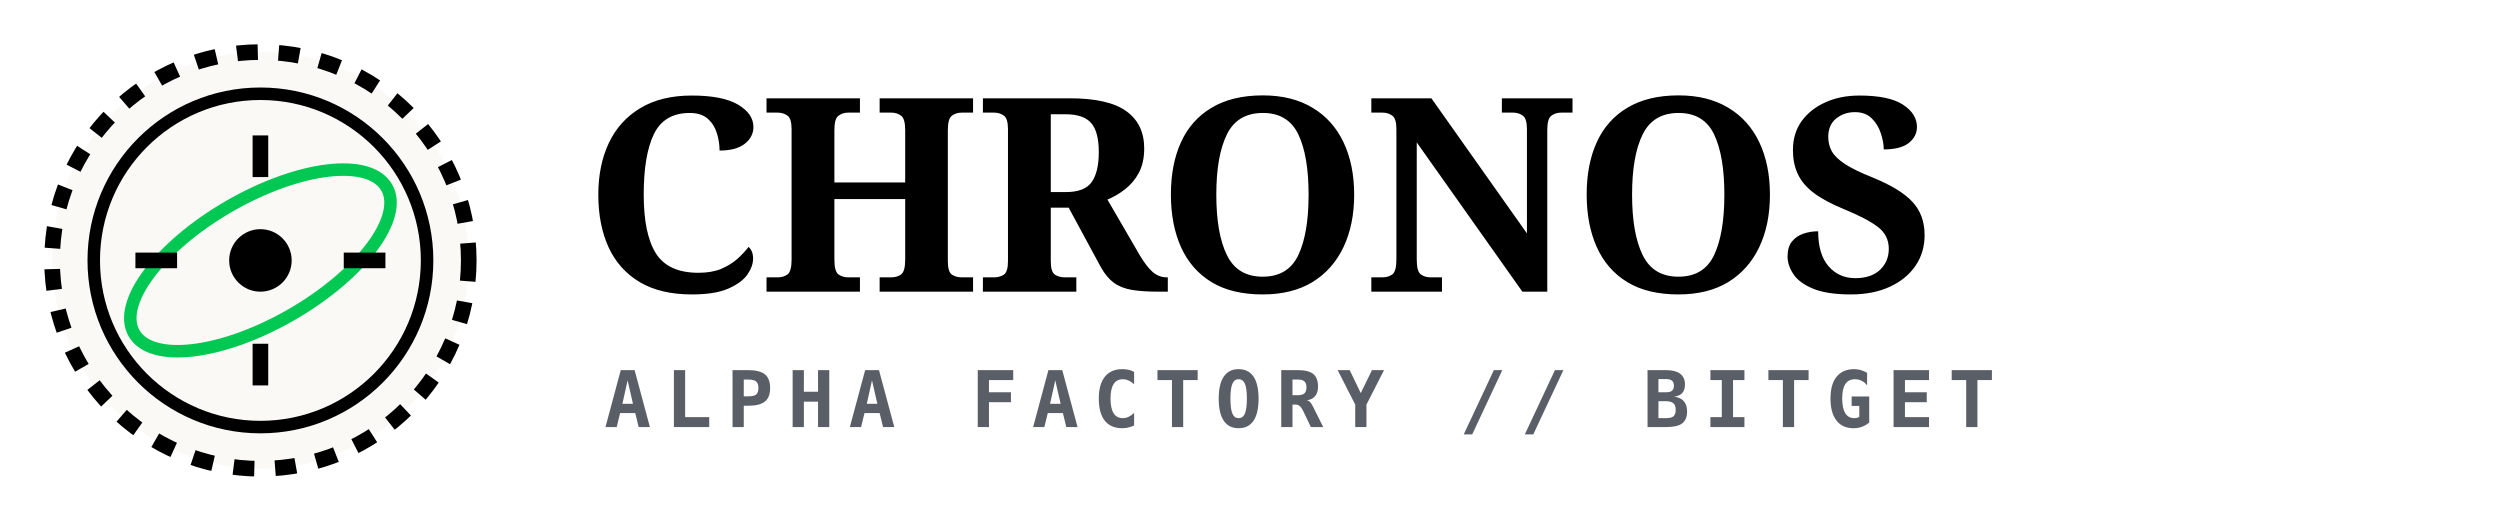
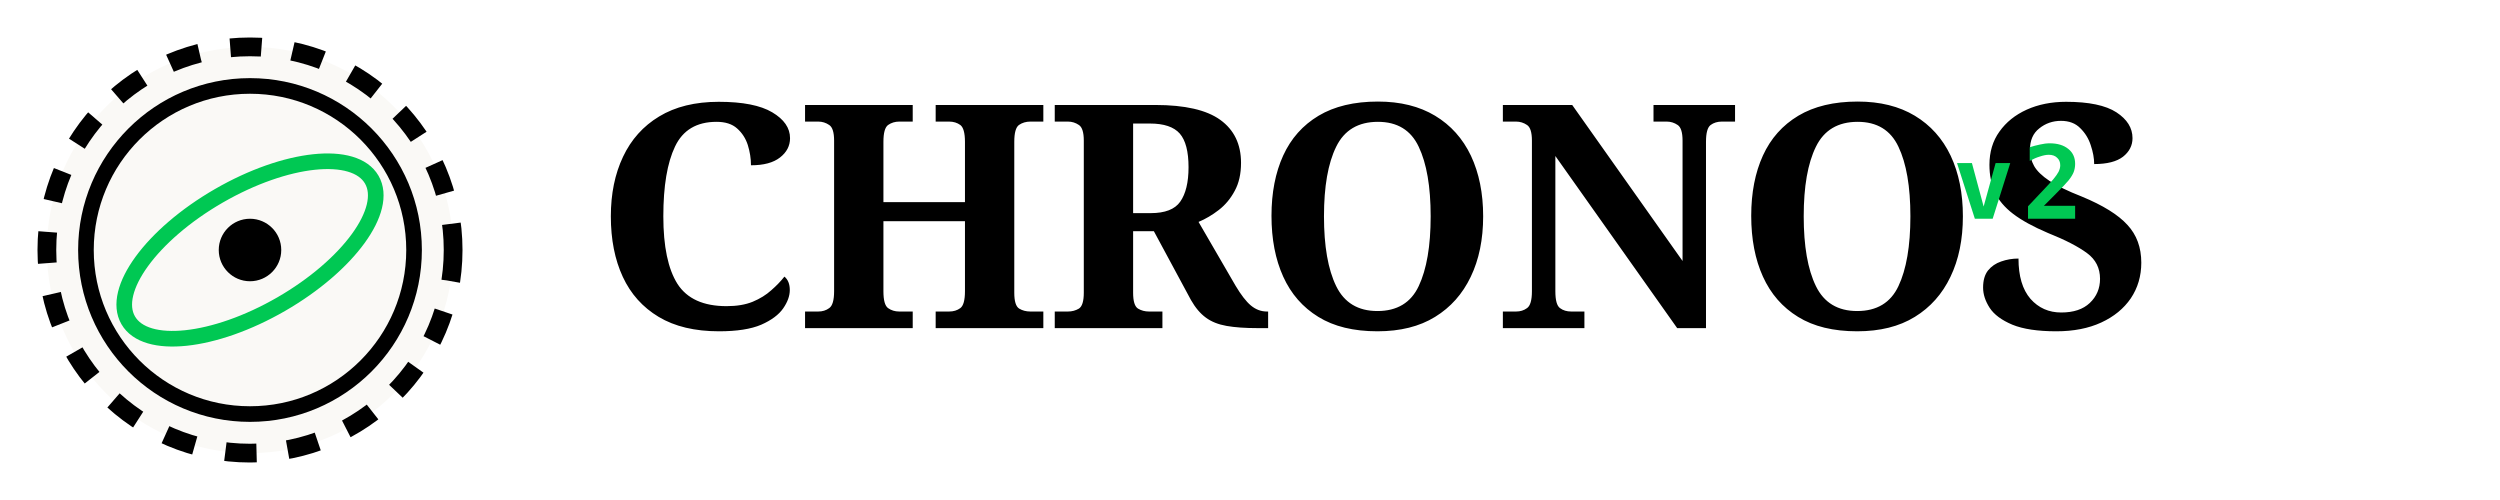
- <svg xmlns="http://www.w3.org/2000/svg" viewBox="0 0 240 50" fill="none">
-   <g transform="translate(4, 4)">
-     <circle cx="21" cy="21" r="20" stroke="#000000" stroke-width="1.5" stroke-dasharray="2 2" fill="#FAF9F6" />
-     <circle cx="21" cy="21" r="16" stroke="#000000" stroke-width="1.2" />
-     <ellipse cx="21" cy="21" rx="14" ry="6" stroke="#00C853" stroke-width="1.2" transform="rotate(-30 21 21)" />
-     <circle cx="21" cy="21" r="3" fill="#000000" />
-     <line x1="21" y1="9" x2="21" y2="13" stroke="#000000" stroke-width="1.5" />
-     <line x1="21" y1="29" x2="21" y2="33" stroke="#000000" stroke-width="1.5" />
-     <line x1="9" y1="21" x2="13" y2="21" stroke="#000000" stroke-width="1.5" />
-     <line x1="29" y1="21" x2="33" y2="21" stroke="#000000" stroke-width="1.5" />
+ <svg xmlns="http://www.w3.org/2000/svg" viewBox="0 0 160 32" fill="none">
+   <g transform="translate(2, 2)">
+     <circle cx="14" cy="14" r="13" stroke="#000000" stroke-width="1.2" stroke-dasharray="2 2" fill="#FAF9F6" />
+     <circle cx="14" cy="14" r="10.5" stroke="#000000" stroke-width="1" />
+     <ellipse cx="14" cy="14" rx="9" ry="4" stroke="#00C853" stroke-width="1" transform="rotate(-30 14 14)" />
+     <circle cx="14" cy="14" r="2" fill="#000000" />
  </g>
-   <text x="56" y="28" font-family="'Instrument Serif', 'Playfair Display', Georgia, serif" font-size="26" font-weight="700" letter-spacing="-0.02em" fill="#000000">CHRONOS</text>
-   <text x="58" y="41" font-family="'Space Mono', monospace" font-size="7.5" font-weight="700" letter-spacing="0.18em" fill="#5A5E66">ALPHA FACTORY // BITGET</text>
+   <text x="38" y="21" font-family="'Instrument Serif', 'Playfair Display', Georgia, serif" font-size="20" font-weight="700" letter-spacing="-0.02em" fill="#000000">CHRONOS</text>
+   <text x="125" y="14" font-family="'Space Mono', monospace" font-size="6.5" font-weight="700" letter-spacing="0.08em" fill="#00C853">v2</text>
</svg>
